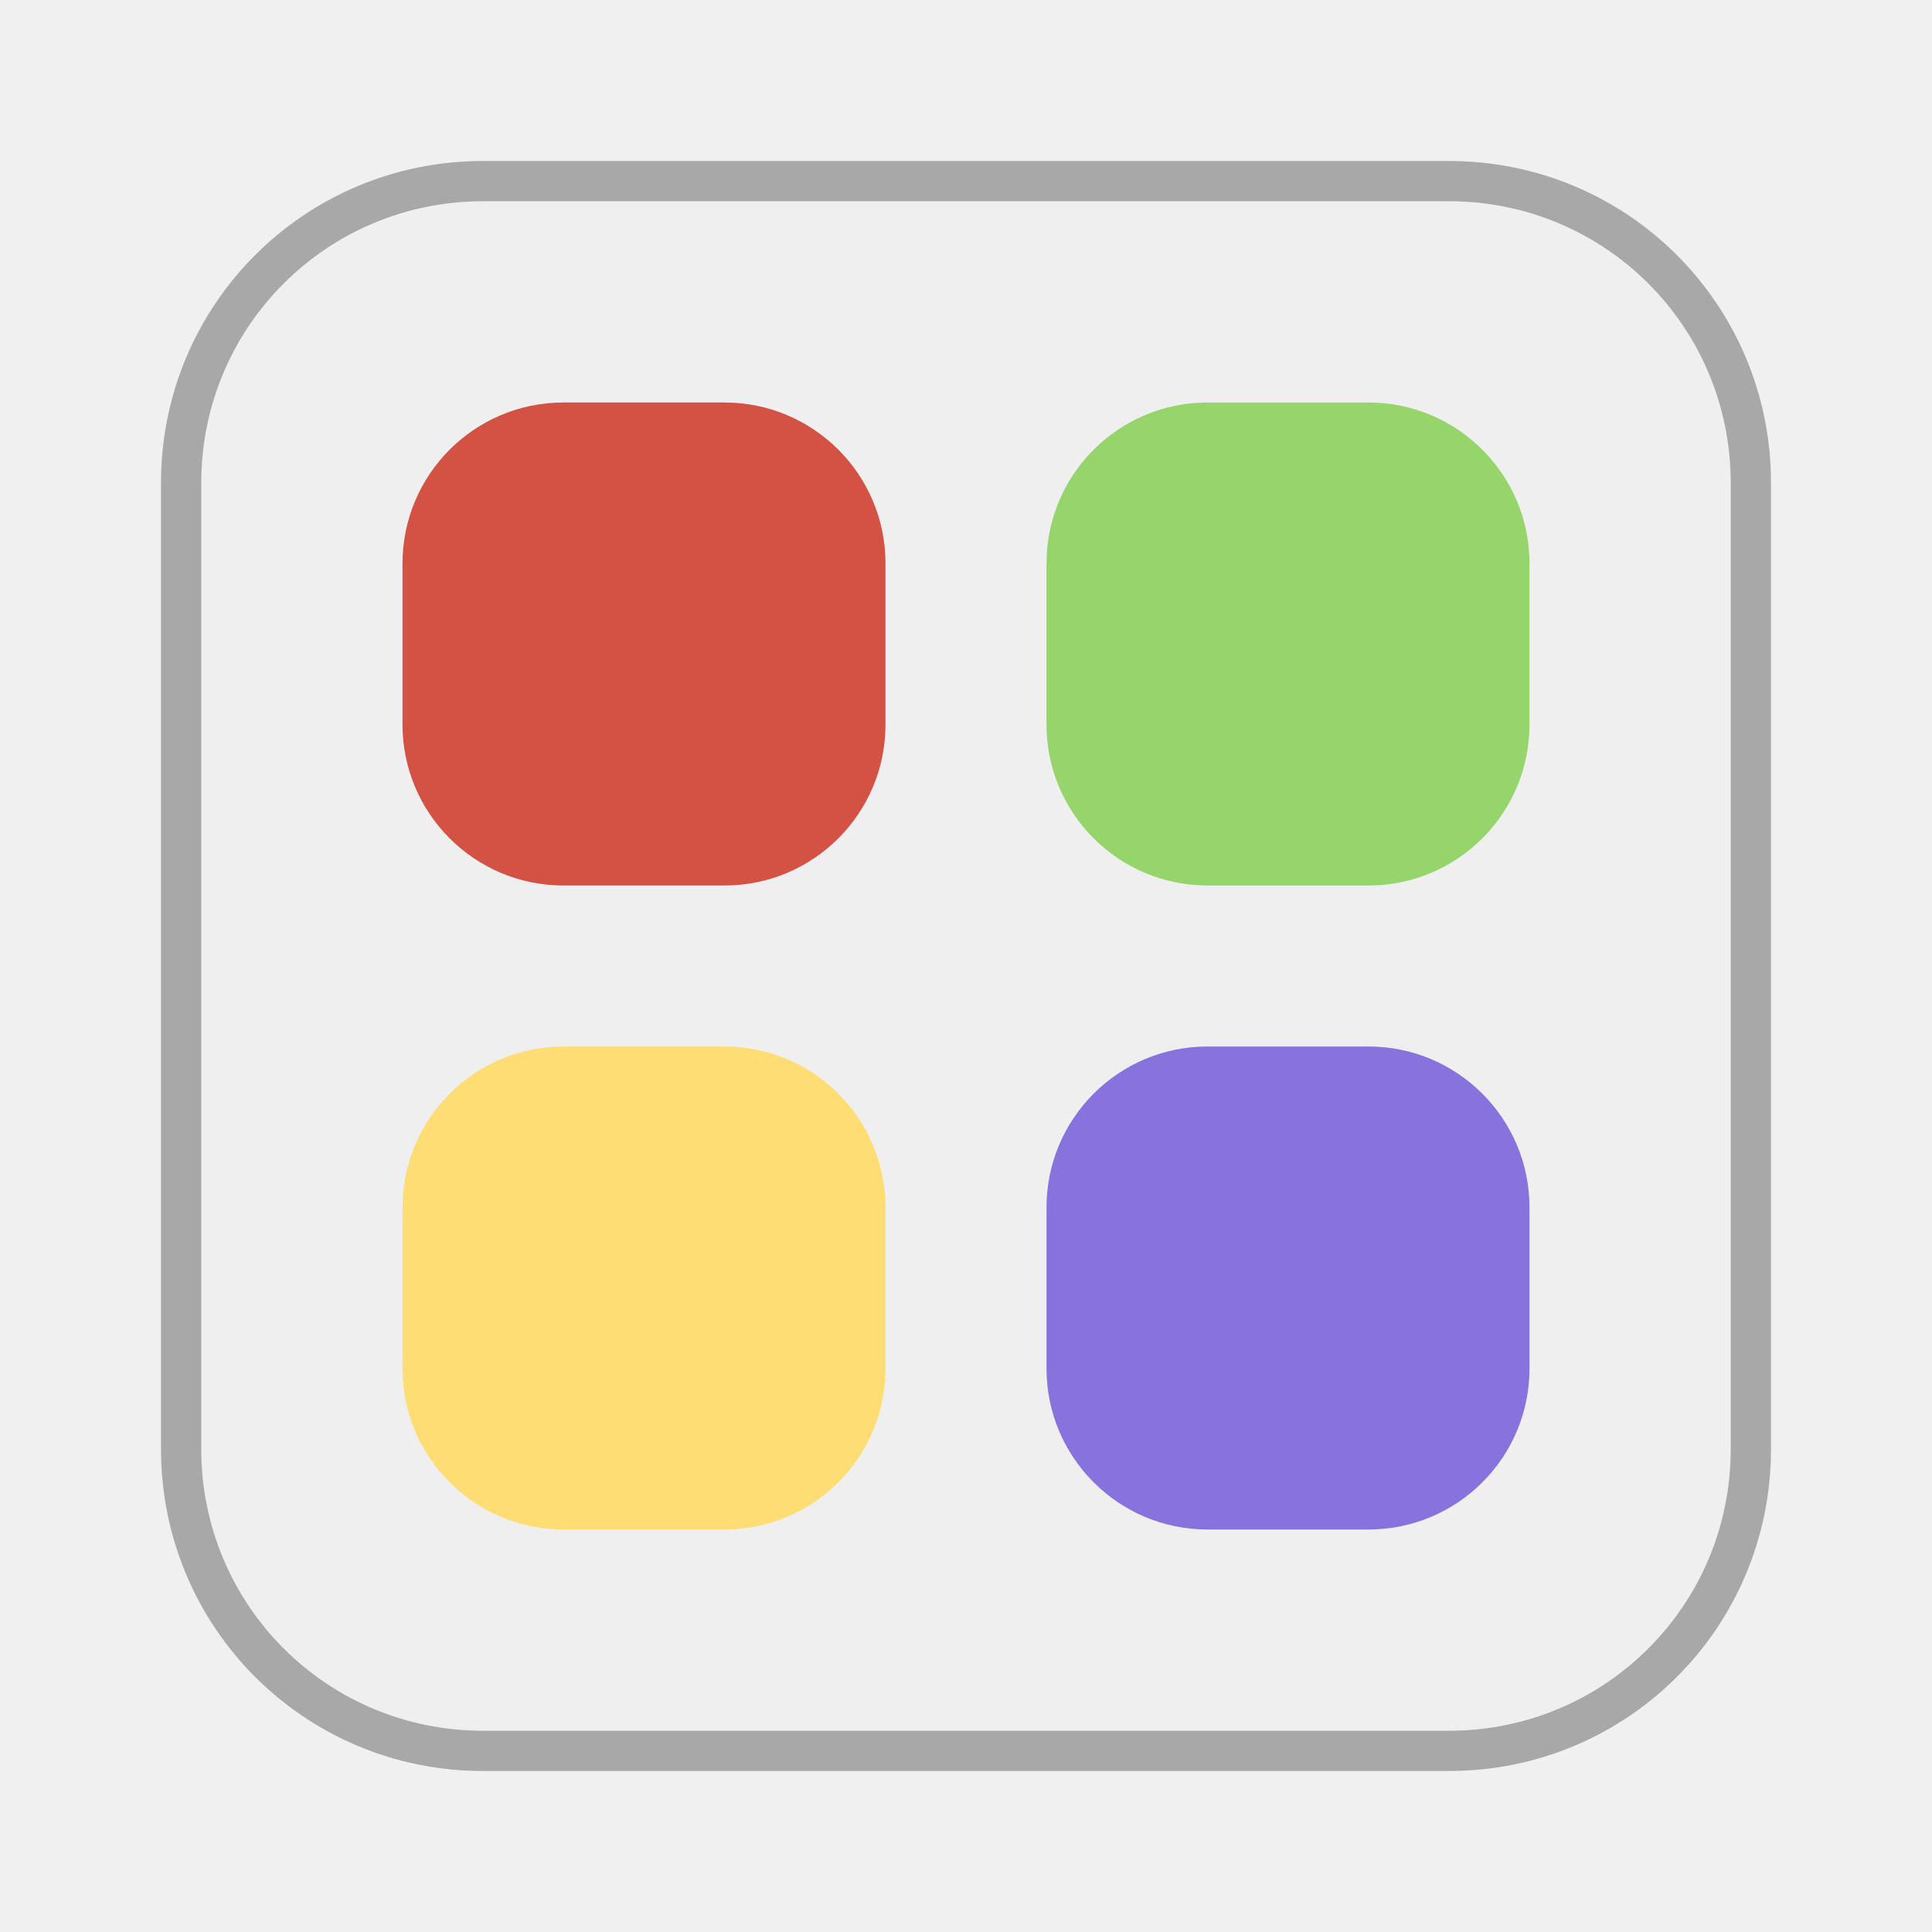
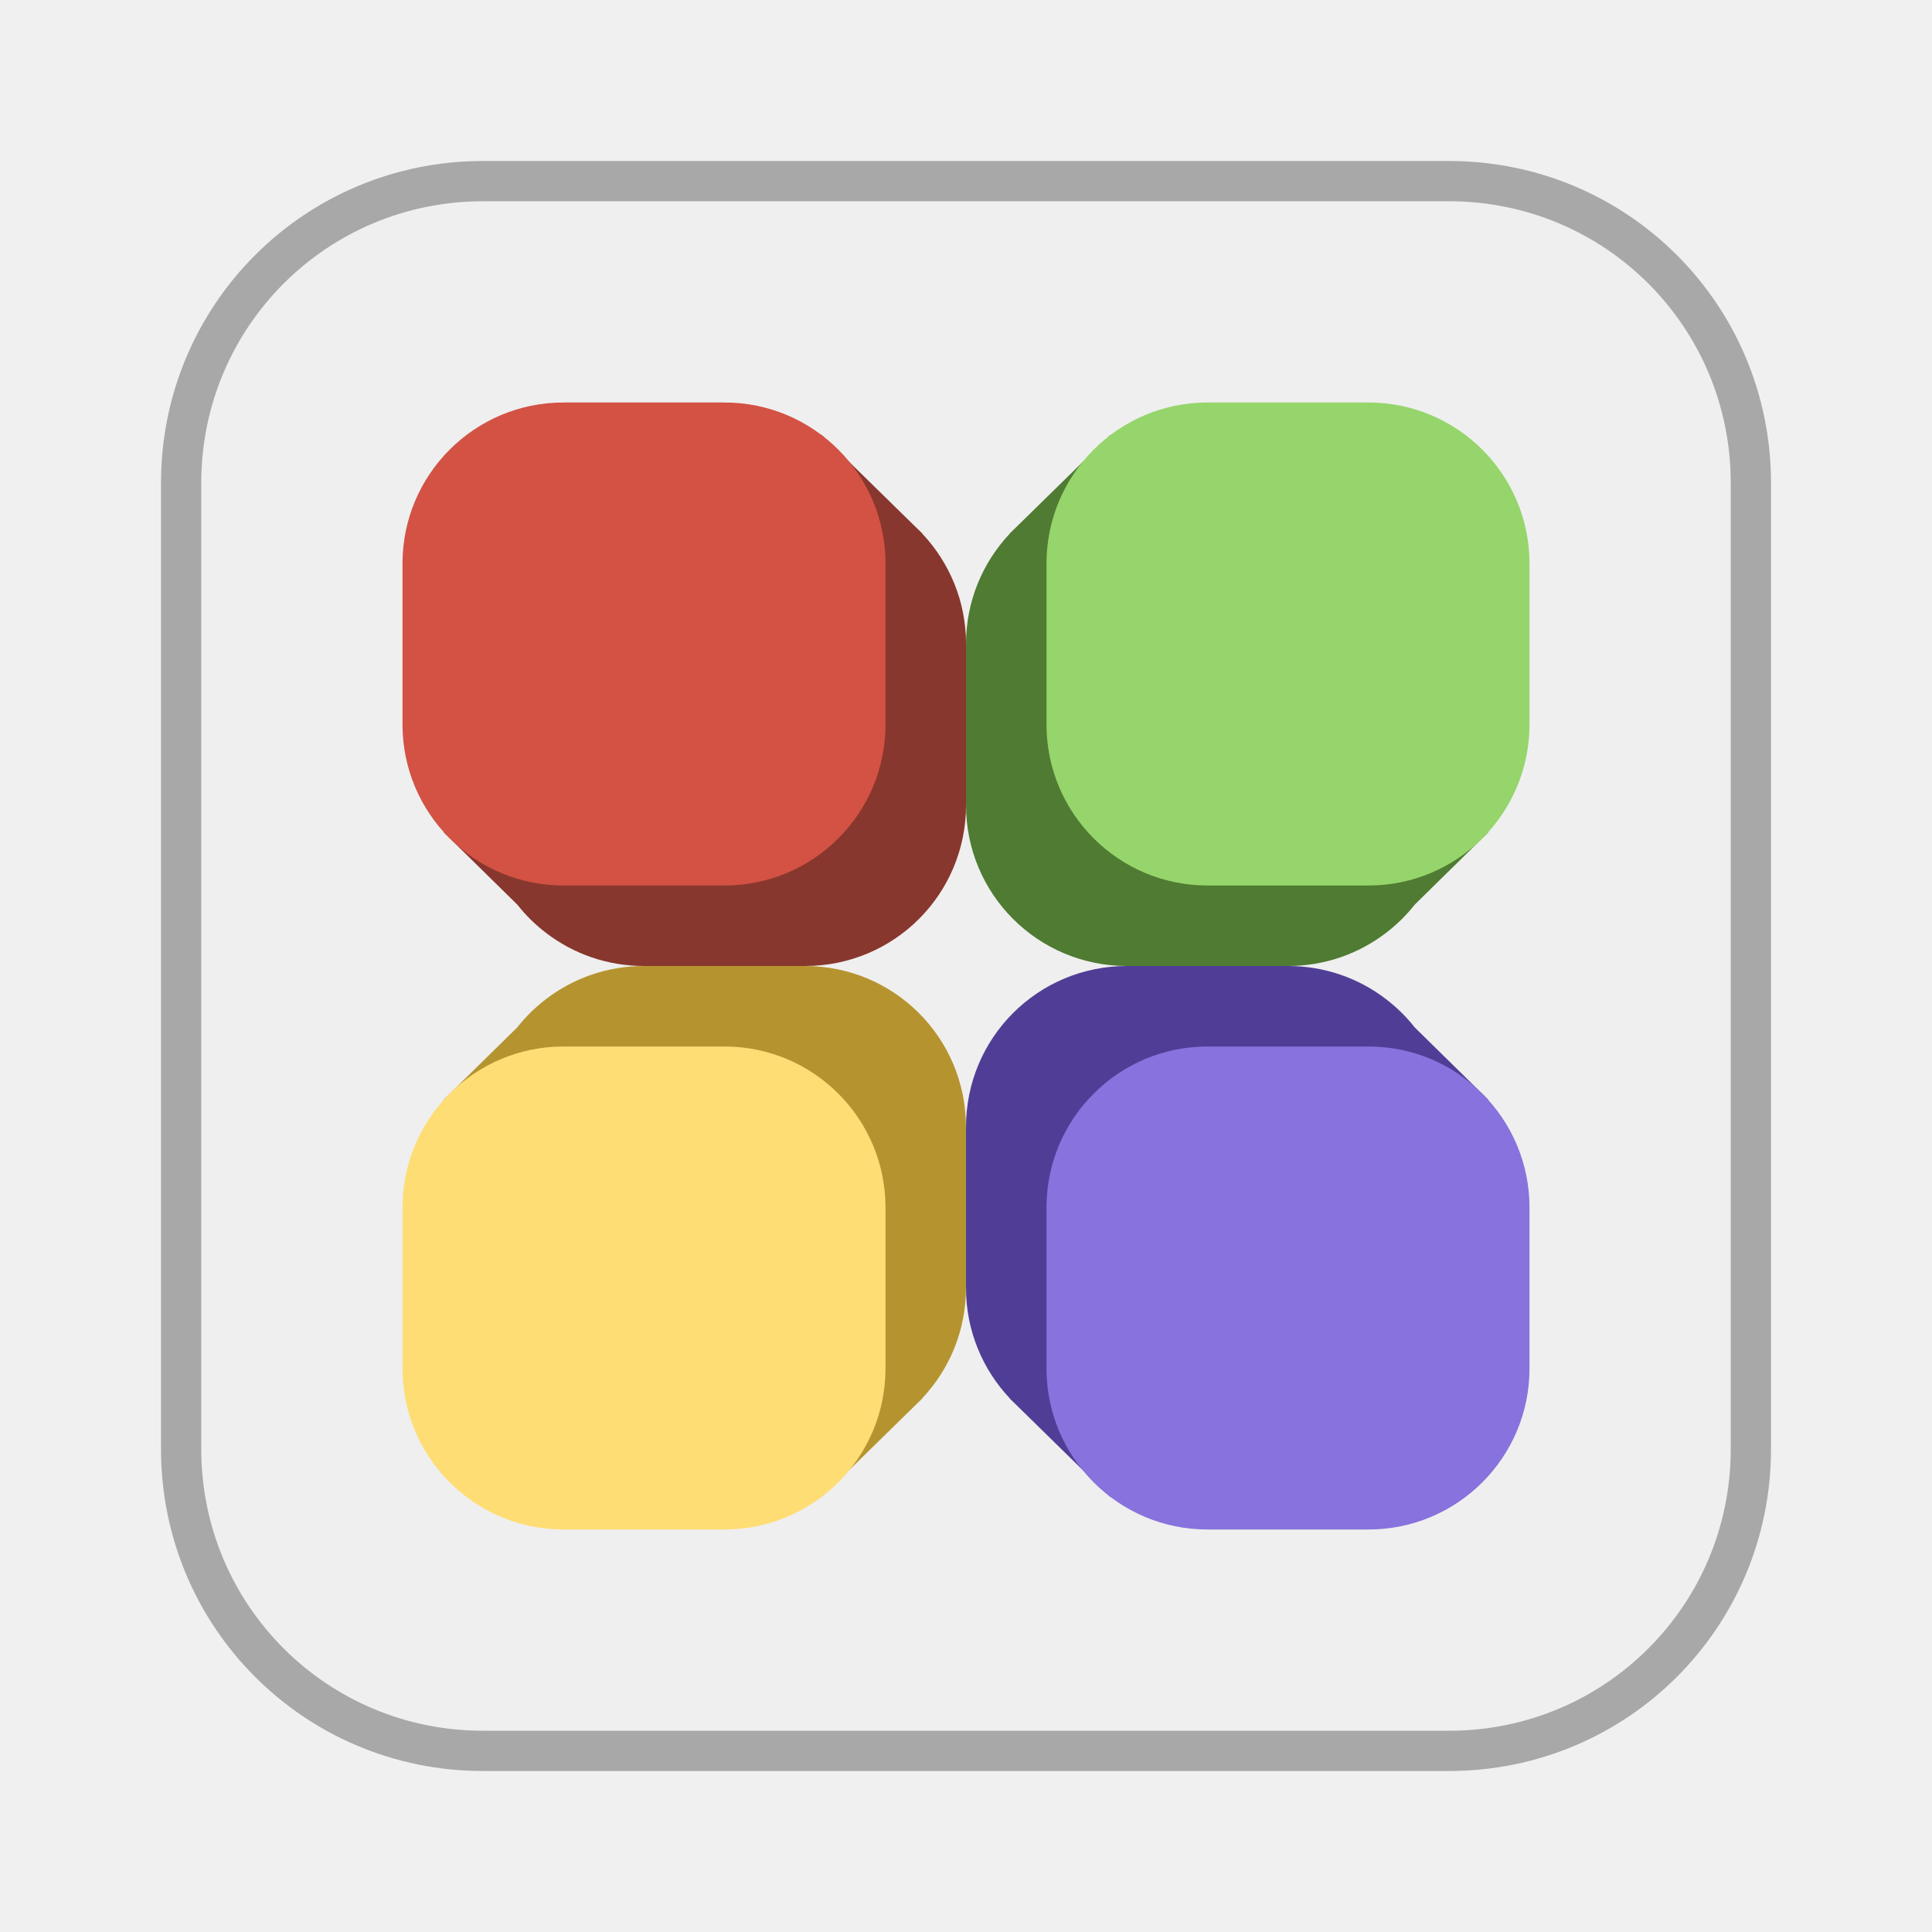
<svg xmlns="http://www.w3.org/2000/svg" id="SVGRoot" width="48px" height="48px" version="1.1" viewBox="0 0 48 48">
-   <defs id="defs815">
-     <style id="style819">.cls-1{fill:none;stroke:#fff;stroke-linecap:round;stroke-linejoin:round;}</style>
-     <style id="style819-04">.cls-1{fill:none;stroke:#fff;stroke-linecap:round;stroke-linejoin:round;}</style>
-     <style id="style819-3">.cls-1{fill:none;stroke:#fff;stroke-linecap:round;stroke-linejoin:round;}</style>
-     <style id="style819-16">.cls-1{fill:none;stroke:#fff;stroke-linecap:round;stroke-linejoin:round;}</style>
-     <style id="style819-3-41">.cls-1{fill:none;stroke:#fff;stroke-linecap:round;stroke-linejoin:round;}</style>
-     <style id="style819-1">.cls-1{fill:none;stroke:#fff;stroke-linecap:round;stroke-linejoin:round;}</style>
-     <style id="style2">.a{fill:none;stroke:#b1b5bd;stroke-linecap:round;stroke-linejoin:round;isolation:isolate;opacity:0.63;}</style>
-     <style id="style819-12">.cls-1{fill:none;stroke:#fff;stroke-linecap:round;stroke-linejoin:round;}</style>
-     <style id="style819-0">.cls-1{fill:none;stroke:#fff;stroke-linecap:round;stroke-linejoin:round;}</style>
-     <style id="style819-3-4">.cls-1{fill:none;stroke:#fff;stroke-linecap:round;stroke-linejoin:round;}</style>
-     <style id="style819-1-7">.cls-1{fill:none;stroke:#fff;stroke-linecap:round;stroke-linejoin:round;}</style>
-     <style id="style2-3">.a{fill:none;stroke:#b1b5bd;stroke-linecap:round;stroke-linejoin:round;isolation:isolate;opacity:0.63;}</style>
-     <style id="style819-12-9">.cls-1{fill:none;stroke:#fff;stroke-linecap:round;stroke-linejoin:round;}</style>
-     <style id="style819-09">.cls-1{fill:none;stroke:#fff;stroke-linecap:round;stroke-linejoin:round;}</style>
-     <style id="style819-5">.cls-1{fill:none;stroke:#fff;stroke-linecap:round;stroke-linejoin:round;}</style>
+   <defs>
+     <style>.cls-1{fill:none;stroke:#fff;stroke-linecap:round;stroke-linejoin:round;}</style>
+     <style>.cls-1{fill:none;stroke:#fff;stroke-linecap:round;stroke-linejoin:round;}</style>
+     <style>.cls-1{fill:none;stroke:#fff;stroke-linecap:round;stroke-linejoin:round;}</style>
+     <style>.cls-1{fill:none;stroke:#fff;stroke-linecap:round;stroke-linejoin:round;}</style>
+     <style>.cls-1{fill:none;stroke:#fff;stroke-linecap:round;stroke-linejoin:round;}</style>
+     <style>.cls-1{fill:none;stroke:#fff;stroke-linecap:round;stroke-linejoin:round;}</style>
+     <style>.a{fill:none;stroke:#b1b5bd;stroke-linecap:round;stroke-linejoin:round;isolation:isolate;opacity:0.63;}</style>
+     <style>.cls-1{fill:none;stroke:#fff;stroke-linecap:round;stroke-linejoin:round;}</style>
+     <style>.cls-1{fill:none;stroke:#fff;stroke-linecap:round;stroke-linejoin:round;}</style>
+     <style>.cls-1{fill:none;stroke:#fff;stroke-linecap:round;stroke-linejoin:round;}</style>
+     <style>.cls-1{fill:none;stroke:#fff;stroke-linecap:round;stroke-linejoin:round;}</style>
+     <style>.a{fill:none;stroke:#b1b5bd;stroke-linecap:round;stroke-linejoin:round;isolation:isolate;opacity:0.63;}</style>
+     <style>.cls-1{fill:none;stroke:#fff;stroke-linecap:round;stroke-linejoin:round;}</style>
+     <style>.cls-1{fill:none;stroke:#fff;stroke-linecap:round;stroke-linejoin:round;}</style>
+     <style>.cls-1{fill:none;stroke:#fff;stroke-linecap:round;stroke-linejoin:round;}</style>
  </defs>
-   <g id="layer1" fill-rule="evenodd">
-     <rect id="rect1373-5" x="4" y="4" width="40" height="40" ry="8" fill="#efefef" style="paint-order:stroke fill markers" />
-     <path id="rect817" d="m12 4c-4.432 0-8 3.568-8 8v24c0 4.432 3.568 8 8 8h24c4.432 0 8-3.568 8-8v-24c0-4.432-3.568-8-8-8h-24zm0 1h24c3.878 0 7 3.122 7 7v24c0 3.878-3.122 7-7 7h-24c-3.878 0-7-3.122-7-7v-24c0-3.878 3.122-7 7-7z" opacity=".3" style="paint-order:stroke fill markers" />
-     <rect id="rect956" x="10" y="10" width="12" height="12" ry="4" fill="#d35244" style="paint-order:stroke fill markers" />
-     <rect id="rect956-3" x="26" y="10" width="12" height="12" ry="4" fill="#96d56b" style="paint-order:stroke fill markers" />
-     <rect id="rect956-9" x="10" y="26" width="12" height="12" ry="4" fill="#ffdd75" style="paint-order:stroke fill markers" />
-     <rect id="rect956-3-9" x="26" y="26" width="12" height="12" ry="4" fill="#8872dd" style="paint-order:stroke fill markers" />
+   <g fill-rule="evenodd">
+     <rect x="4" y="4" width="40" height="40" ry="8" fill="#efefef" style="paint-order:stroke fill markers" />
+     <path d="m12 4c-4.432 0-8 3.568-8 8v24c0 4.432 3.568 8 8 8h24c4.432 0 8-3.568 8-8v-24c0-4.432-3.568-8-8-8zm0 1h24c3.878 0 7 3.122 7 7v24c0 3.878-3.122 7-7 7h-24c-3.878 0-7-3.122-7-7v-24c0-3.878 3.122-7 7-7z" opacity=".3" style="paint-order:stroke fill markers" />
+     <path d="m20.418 10.809-9.4 9.863 1.838 1.807c0.002 0.002 0.003 4e-3 0.004 0.006 0.206 0.261 0.445 0.493 0.709 0.695 0.673 0.515 1.515 0.82 2.432 0.82h4c2.216 0 4-1.784 4-4v-4c0-1.062-0.413-2.023-1.084-2.738l2e-3 -0.004-0.236-0.23z" fill="#88372e" style="paint-order:stroke fill markers" />
+     <rect x="10" y="10" width="12" height="12" ry="4" fill="#d35244" style="paint-order:stroke fill markers" />
+     <path transform="scale(-1,1)" d="m-27.582 10.809 2.264 2.219 0.236 0.23-2e-3 0.004c0.671 0.715 1.084 1.676 1.084 2.738v4c0 2.216-1.784 4-4 4h-4c-0.917 0-1.759-0.306-2.432-0.82-0.264-0.202-0.503-0.435-0.709-0.695-0.002-0.002-0.003-4e-3 -0.004-0.006l-1.838-1.807z" fill="#4f7b32" style="paint-order:stroke fill markers" />
+     <rect x="26" y="10" width="12" height="12" ry="4" fill="#96d56b" style="paint-order:stroke fill markers" />
+     <path transform="scale(1,-1)" d="m16-24c-0.917 0-1.759-0.306-2.432-0.82-0.264-0.202-0.503-0.435-0.709-0.695-0.002-0.002-0.003-4e-3 -0.004-0.006l-1.838-1.807 9.4-9.863 2.264 2.219 0.236 0.23-2e-3 0.004c0.671 0.715 1.084 1.676 1.084 2.738v4c0 2.216-1.784 4-4 4z" fill="#b59430" style="paint-order:stroke fill markers" />
+     <rect x="10" y="26" width="12" height="12" ry="4" fill="#ffdd75" style="paint-order:stroke fill markers" />
+     <path transform="scale(-1)" d="m-28-24c2.216 0 4-1.784 4-4v-4c0-1.062-0.413-2.023-1.084-2.738l2e-3 -0.004-0.236-0.23-2.264-2.219-9.4 9.863 1.838 1.807 0.004 0.006c0.206 0.261 0.445 0.493 0.709 0.695 0.673 0.515 1.515 0.82 2.432 0.82z" fill="#503e96" style="paint-order:stroke fill markers" />
+     <rect x="26" y="26" width="12" height="12" ry="4" fill="#8872dd" style="paint-order:stroke fill markers" />
  </g>
</svg>
